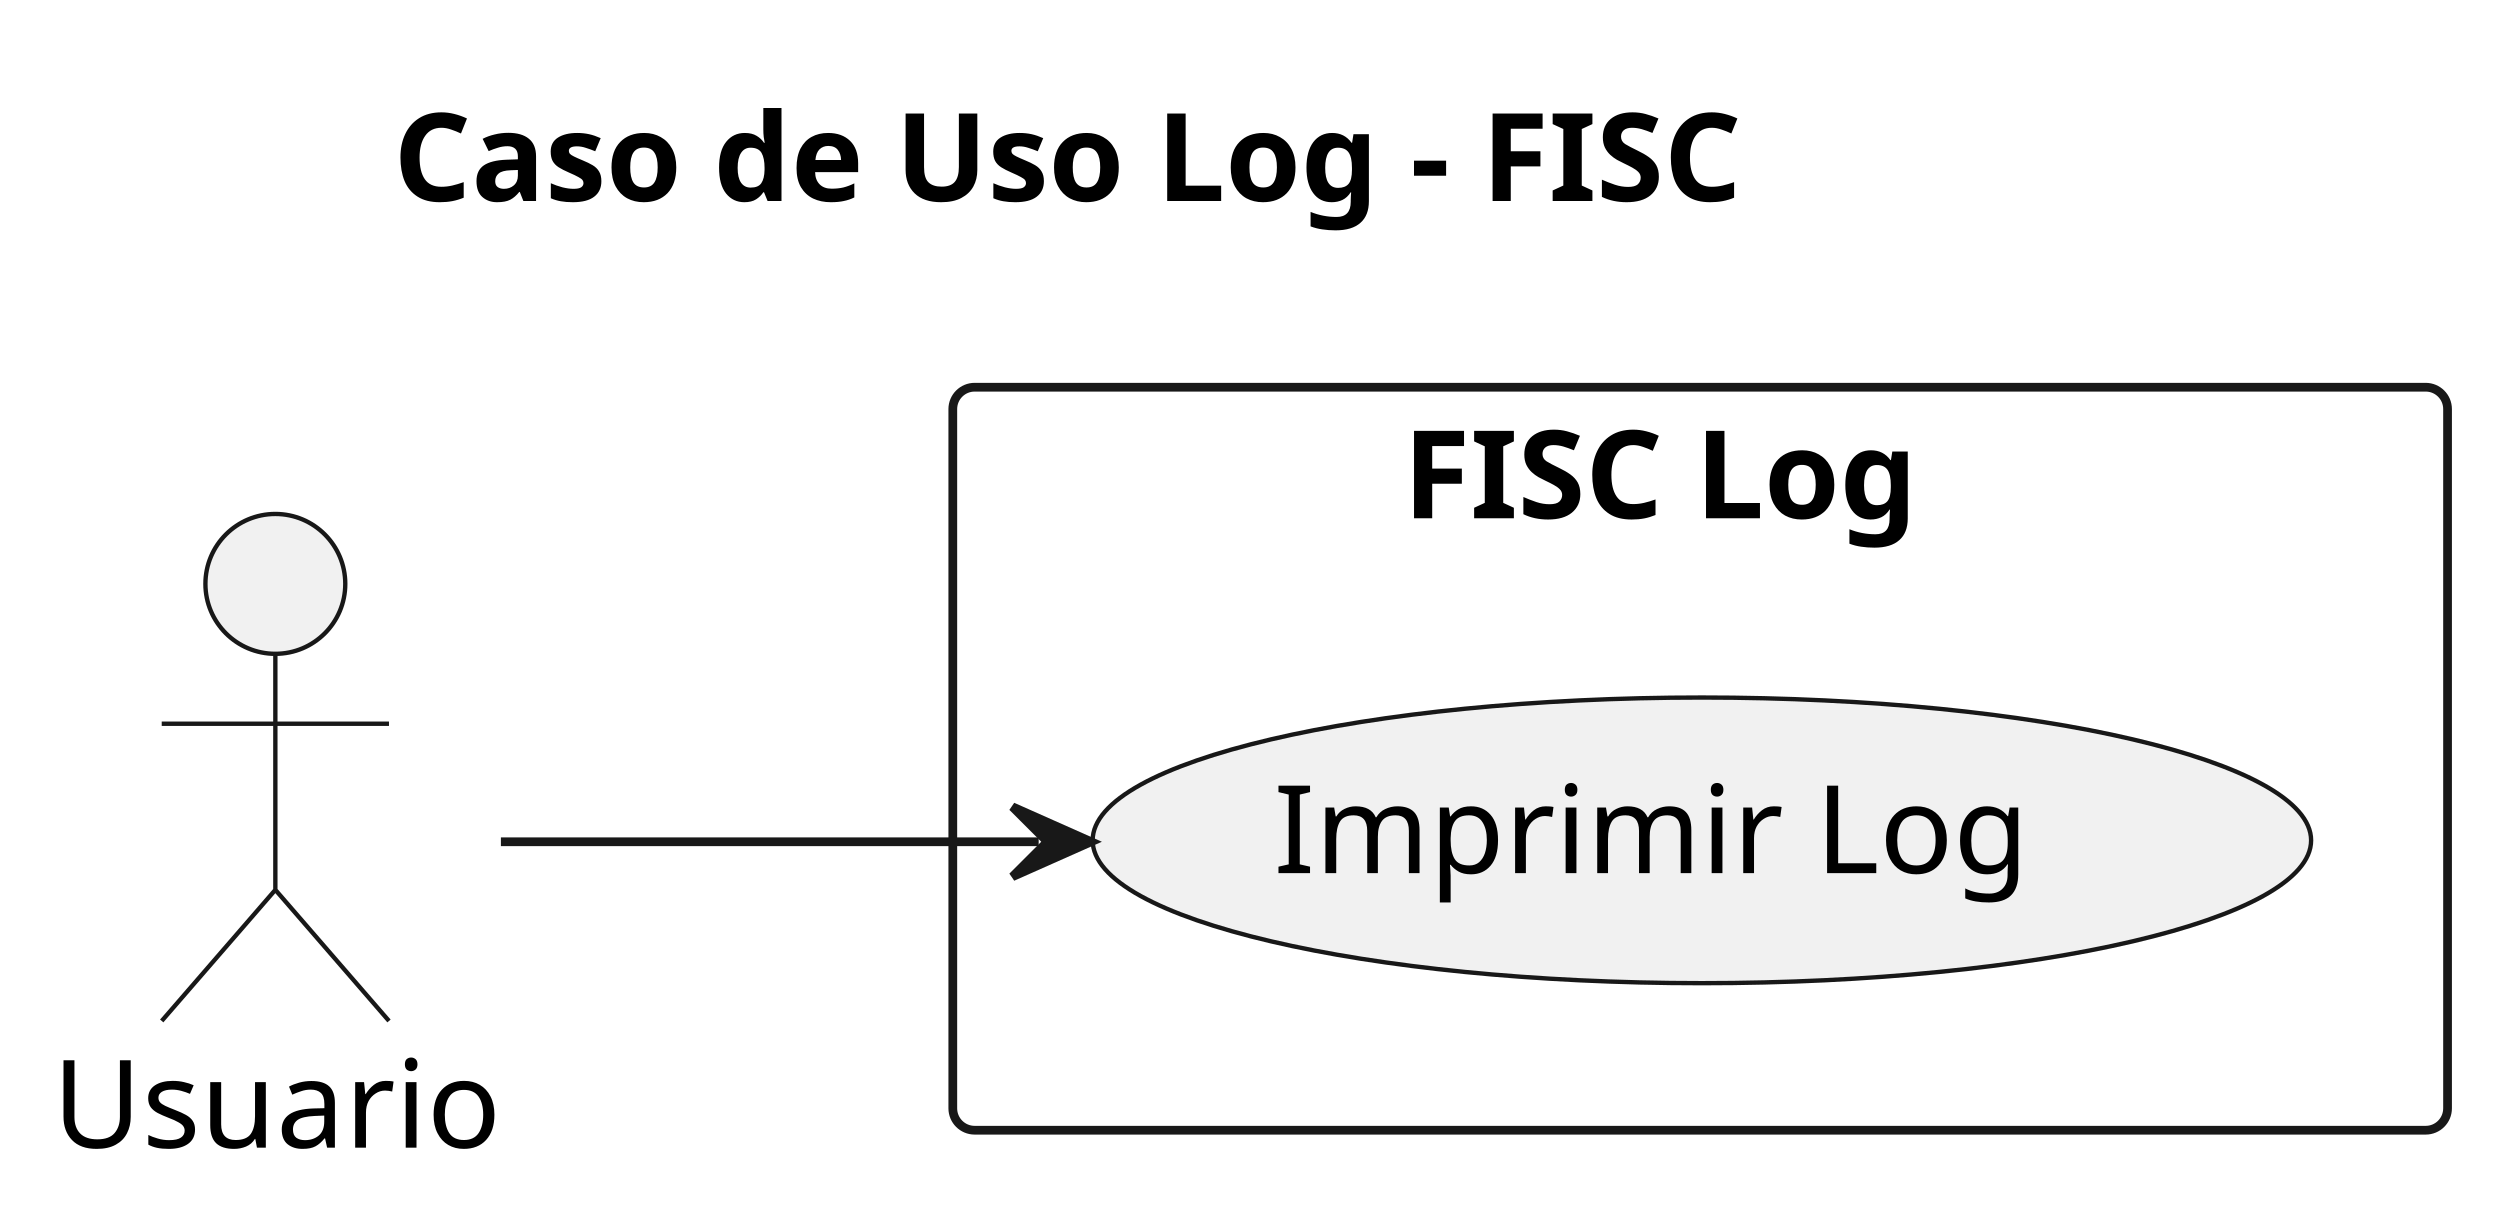
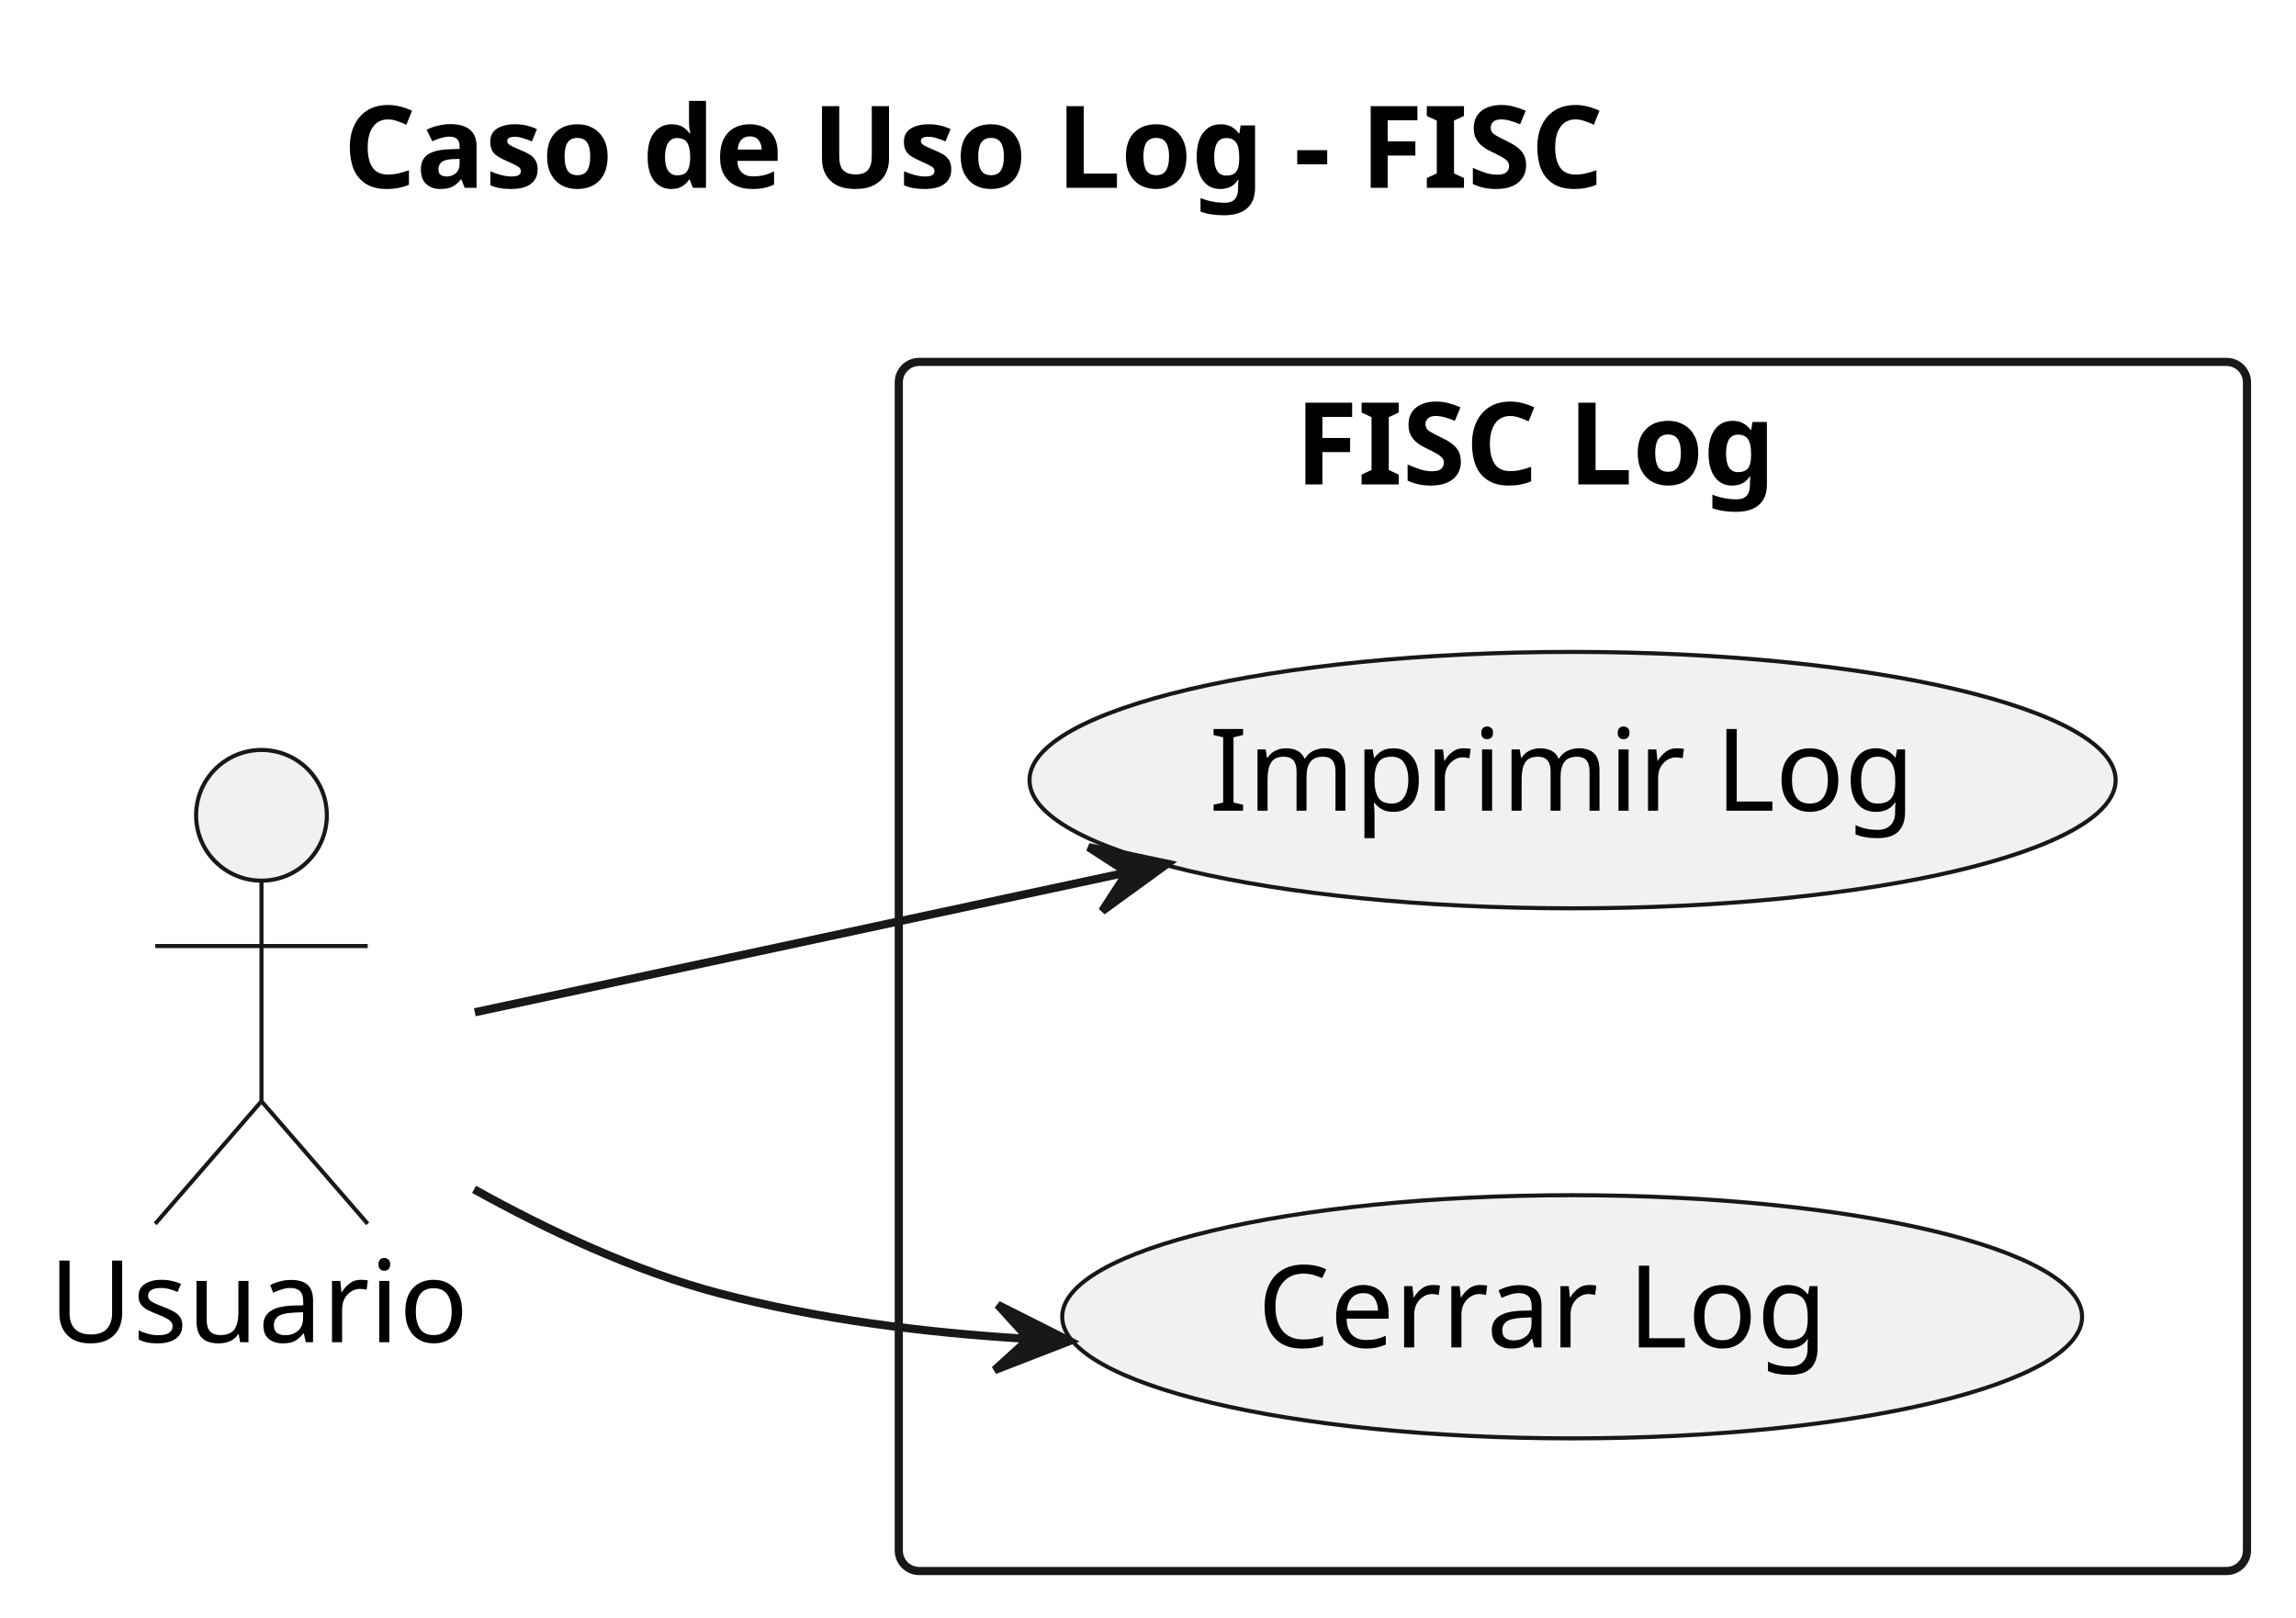
- <svg xmlns="http://www.w3.org/2000/svg" contentStyleType="text/css" height="139px" preserveAspectRatio="none" style="width:286px;height:139px;background:#FFFFFF;" version="1.1" viewBox="0 0 286 139" width="286px" zoomAndPan="magnify">
+ <svg xmlns="http://www.w3.org/2000/svg" contentStyleType="text/css" height="198px" preserveAspectRatio="none" style="width:281px;height:198px;background:#FFFFFF;" version="1.1" viewBox="0 0 281 198" width="281px" zoomAndPan="magnify">
  <defs />
  <g>
-     <text fill="#000000" font-family="sans-serif" font-size="14" font-weight="bold" lengthAdjust="spacing" textLength="182" x="45" y="22.995">Caso de Uso Log - FISC</text>
+     <rect fill="none" height="26.297" id="_title" style="stroke:none;stroke-width:1.0;" width="193" x="37" y="5" />
+     <text fill="#000000" font-family="sans-serif" font-size="14" font-weight="bold" lengthAdjust="spacing" textLength="183" x="42" y="22.995">Caso de Uso Log - FISC</text>
    <g id="cluster_FISC Log">
-       <rect fill="none" height="85" rx="2.5" ry="2.5" style="stroke:#181818;stroke-width:1.0;" width="171" x="109" y="44.297" />
-       <text fill="#000000" font-family="sans-serif" font-size="14" font-weight="bold" lengthAdjust="spacing" textLength="68" x="160.5" y="59.292">FISC Log</text>
+       <rect fill="none" height="148" rx="2.5" ry="2.5" style="stroke:#181818;stroke-width:1.0;" width="165" x="110" y="44.297" />
+       <text fill="#000000" font-family="sans-serif" font-size="14" font-weight="bold" lengthAdjust="spacing" textLength="68" x="158.5" y="59.292">FISC Log</text>
    </g>
    <g id="elem_imprimirLog">
-       <ellipse cx="194.695" cy="96.136" fill="#F1F1F1" rx="69.695" ry="16.339" style="stroke:#181818;stroke-width:0.5;" />
-       <text fill="#000000" font-family="sans-serif" font-size="14" lengthAdjust="spacing" textLength="92" x="145.695" y="99.883">Imprimir Log</text>
+       <ellipse cx="192.463" cy="95.489" fill="#F1F1F1" rx="66.463" ry="15.693" style="stroke:#181818;stroke-width:0.5;" />
+       <text fill="#000000" font-family="sans-serif" font-size="14" lengthAdjust="spacing" textLength="83" x="147.963" y="99.237">Imprimir Log</text>
+     </g>
+     <g id="elem_cerrarLog">
+       <ellipse cx="192.41" cy="161.179" fill="#F1F1F1" rx="62.41" ry="14.882" style="stroke:#181818;stroke-width:0.5;" />
+       <text fill="#000000" font-family="sans-serif" font-size="14" lengthAdjust="spacing" textLength="71" x="153.91" y="164.926">Cerrar Log</text>
    </g>
    <g id="elem_user">
-       <ellipse cx="31.5" cy="66.797" fill="#F1F1F1" rx="8" ry="8" style="stroke:#181818;stroke-width:0.5;" />
-       <path d="M31.5,74.797 L31.5,101.797 M18.5,82.797 L44.5,82.797 M31.5,101.797 L18.5,116.797 M31.5,101.797 L44.5,116.797 " fill="none" style="stroke:#181818;stroke-width:0.5;" />
-       <text fill="#000000" font-family="sans-serif" font-size="14" lengthAdjust="spacing" textLength="51" x="6" y="131.292">Usuario</text>
+       <ellipse cx="32" cy="99.797" fill="#F1F1F1" rx="8" ry="8" style="stroke:#181818;stroke-width:0.5;" />
+       <path d="M32,107.797 L32,134.797 M19,115.797 L45,115.797 M32,134.797 L19,149.797 M32,134.797 L45,149.797 " fill="none" style="stroke:#181818;stroke-width:0.5;" />
+       <text fill="#000000" font-family="sans-serif" font-size="14" lengthAdjust="spacing" textLength="52" x="6" y="164.292">Usuario</text>
    </g>
    <g id="link_user_imprimirLog">
-       <path d="M57.303,96.297 C75.386,96.297 94.822,96.297 118.825,96.297 " fill="none" id="user-to-imprimirLog" style="stroke:#181818;stroke-width:1.0;" />
-       <polygon fill="#181818" points="124.825,96.297,115.825,92.297,119.825,96.297,115.825,100.297,124.825,96.297" style="stroke:#181818;stroke-width:1.0;" />
-       <text fill="#000000" font-family="sans-serif" font-size="13" lengthAdjust="spacing" textLength="4" x="88" y="92.364"> </text>
+       <path d="M58.11,123.907 C79.48,119.327 110.9,112.587 137.88,106.797 " fill="none" id="user-to-imprimirLog" style="stroke:#181818;stroke-width:1.0;" />
+       <polygon fill="#181818" points="142.86,105.727,133.223,103.694,137.97,106.771,134.893,111.517,142.86,105.727" style="stroke:#181818;stroke-width:1.0;" />
+       <text fill="#000000" font-family="sans-serif" font-size="13" lengthAdjust="spacing" textLength="4" x="89" y="113.364"> </text>
+     </g>
+     <g id="link_user_cerrarLog">
+       <path d="M58.02,145.577 C67.1,150.627 77.66,155.577 88,158.297 C100.05,161.467 113.16,163.137 125.87,163.887 " fill="none" id="user-to-cerrarLog" style="stroke:#181818;stroke-width:1.0;" />
+       <polygon fill="#181818" points="130.91,164.147,122.115,159.714,125.916,163.904,121.726,167.704,130.91,164.147" style="stroke:#181818;stroke-width:1.0;" />
+       <text fill="#000000" font-family="sans-serif" font-size="13" lengthAdjust="spacing" textLength="4" x="89" y="154.364"> </text>
    </g>
  </g>
</svg>
